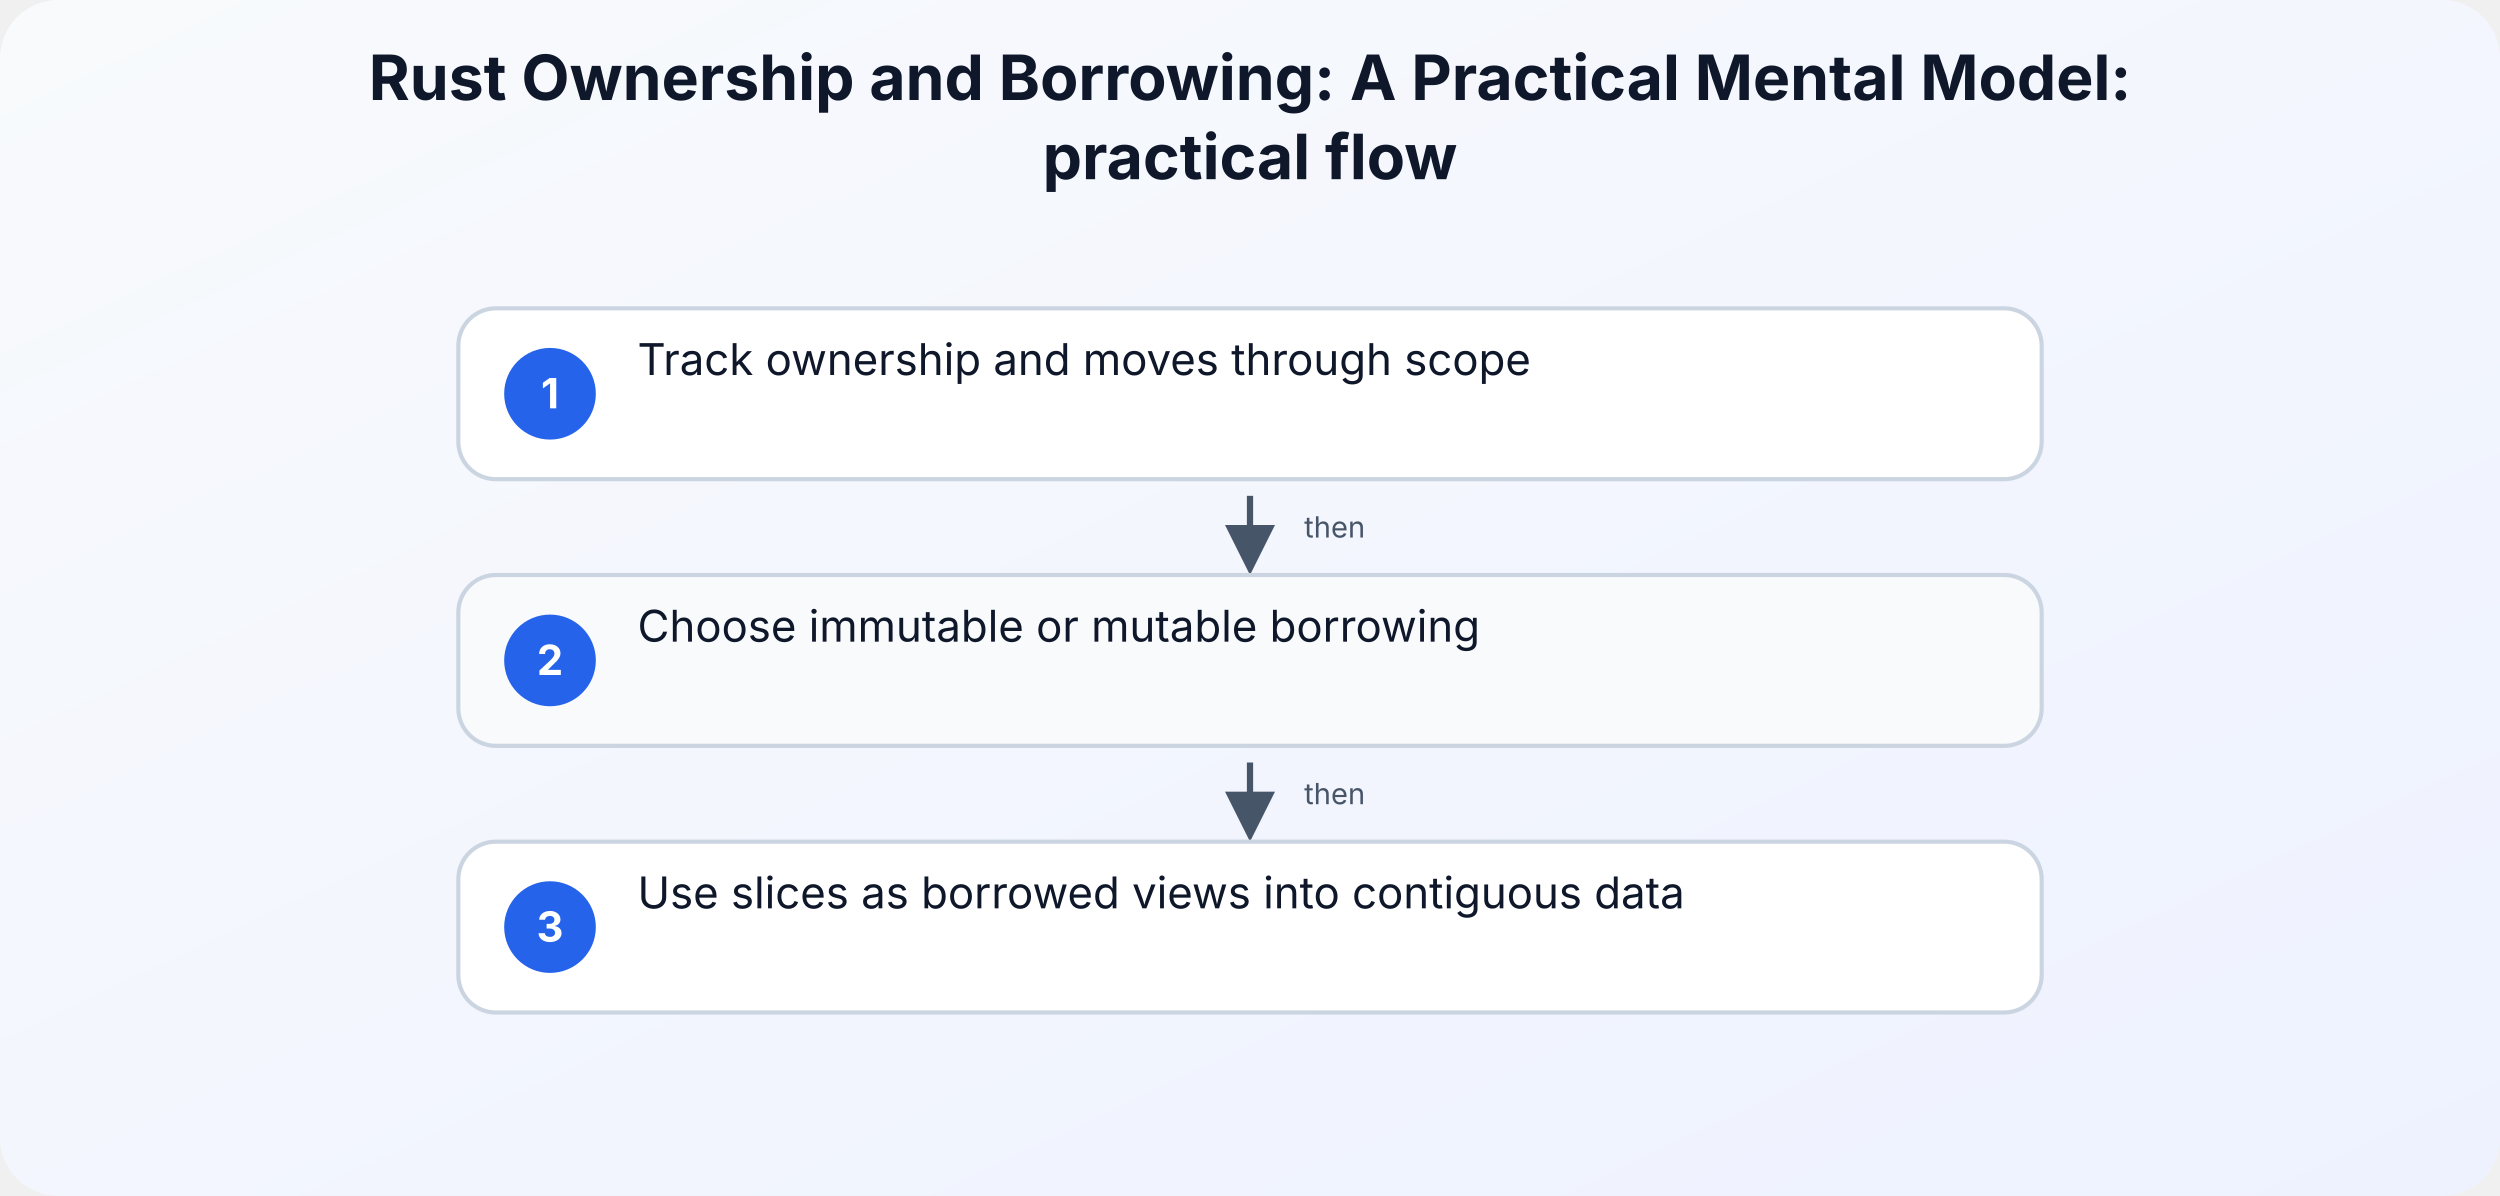
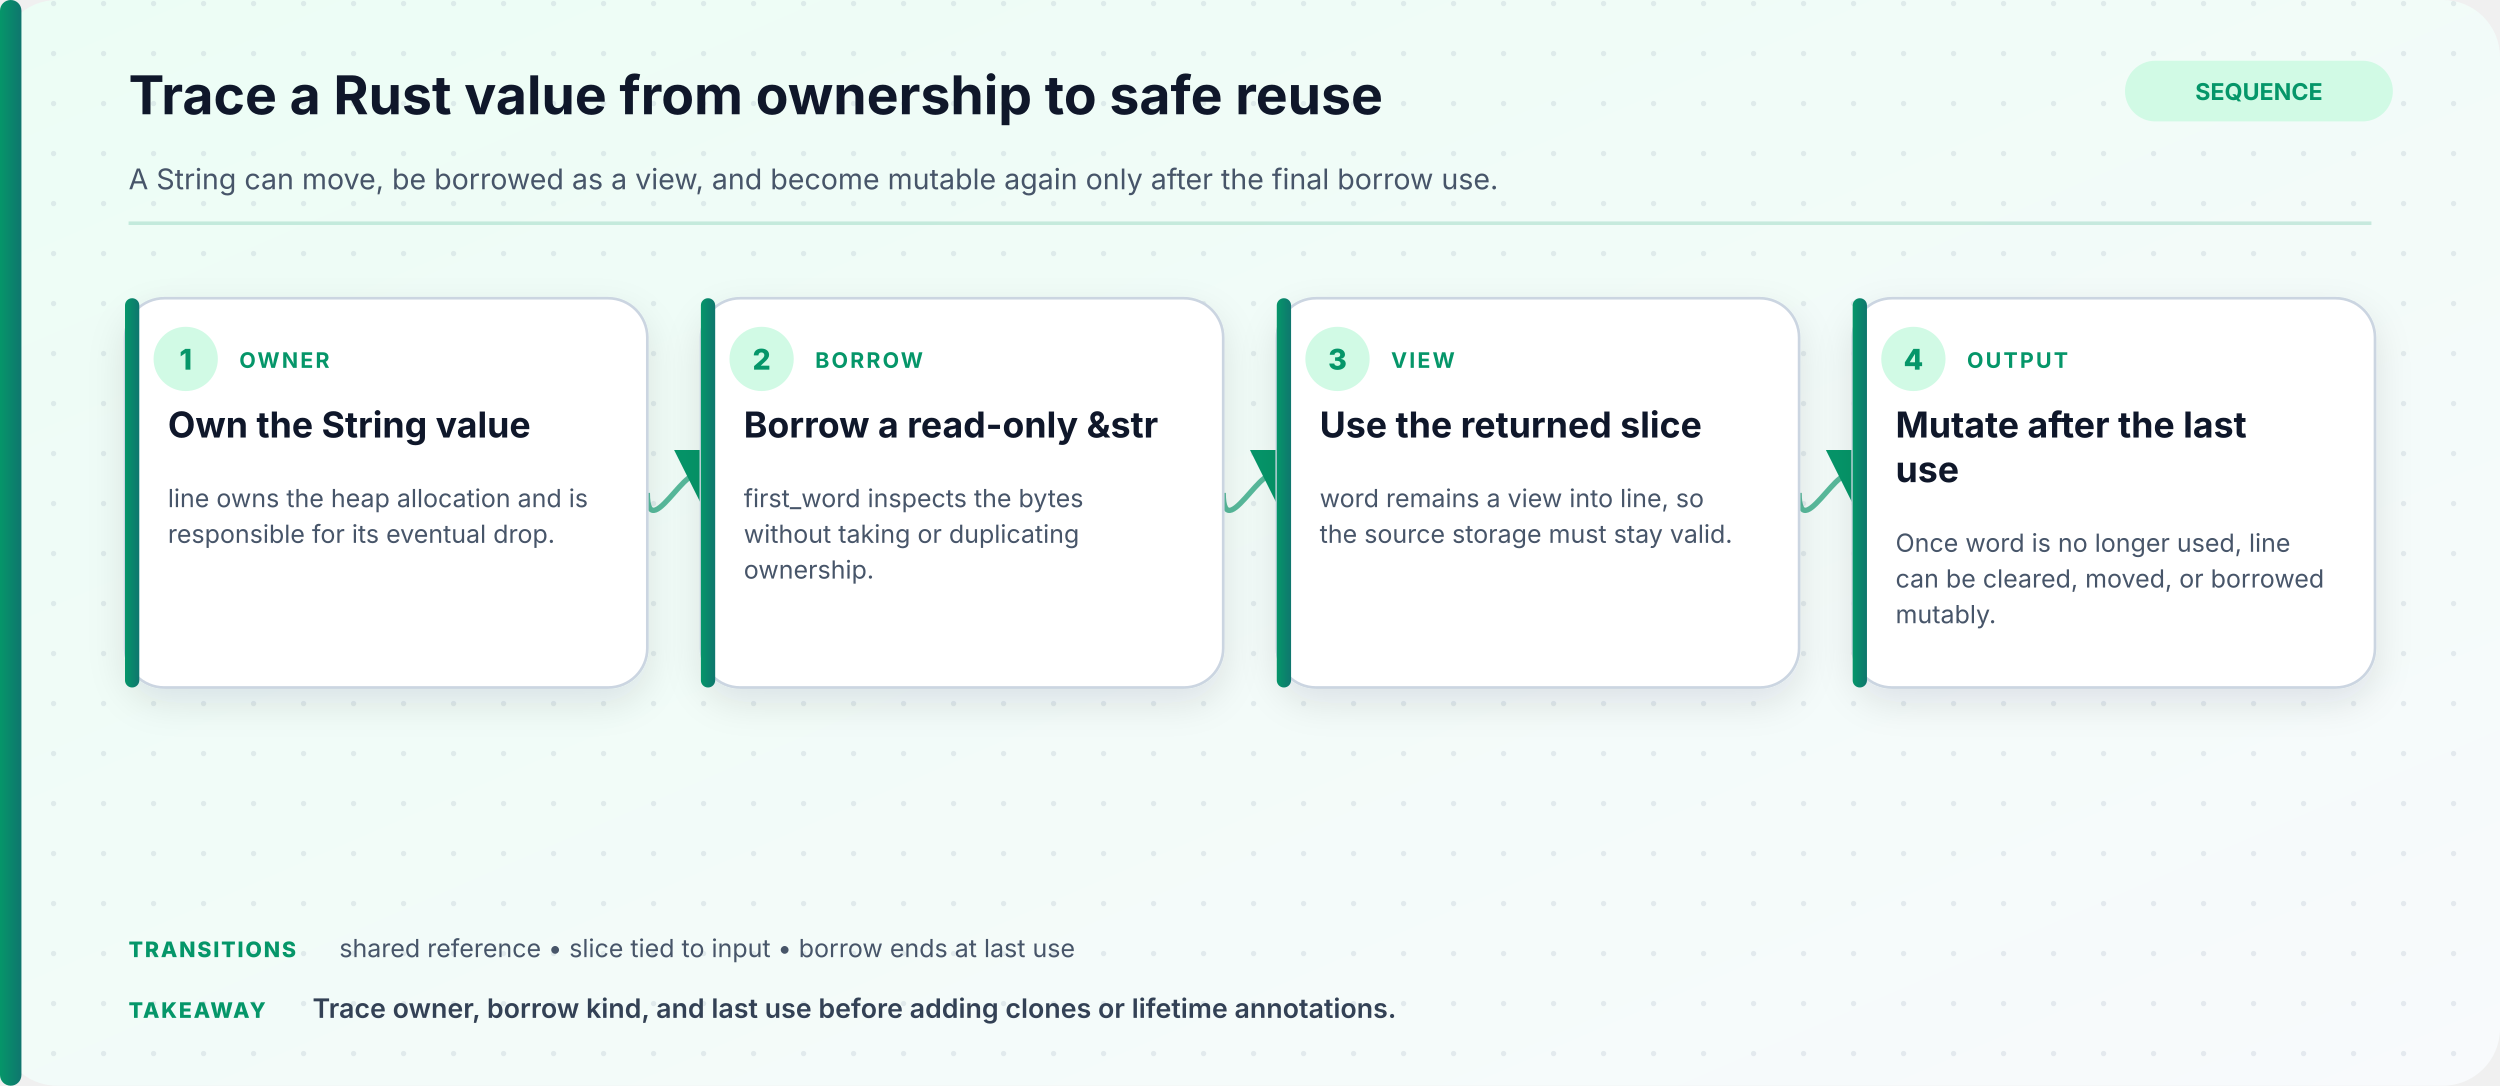
- <svg xmlns="http://www.w3.org/2000/svg" width="1200" height="574" viewBox="0 0 1200 574" role="img" aria-labelledby="title desc" data-text-collision-check="strict">
+ <svg xmlns="http://www.w3.org/2000/svg" width="1400" height="608" viewBox="0 0 1400 608" role="img" aria-labelledby="title desc" data-text-collision-check="strict">
  <defs>
    <linearGradient id="bg" x1="0" x2="1" y1="0" y2="1">
-       <stop offset="0" stop-color="#f8fafc" />
-       <stop offset="1" stop-color="#eef2ff" />
+       <stop offset="0" stop-color="#ecfdf5" />
+       <stop offset="1" stop-color="#f8fafc" />
    </linearGradient>
-     <marker id="arrow" markerWidth="12" markerHeight="12" refX="6" refY="6" orient="auto">
-       <path d="M2,2 L10,6 L2,10 z" fill="#475569" />
+     <linearGradient id="accent" x1="0" x2="1">
+       <stop offset="0" stop-color="#059669" />
+       <stop offset="1" stop-color="#0f766e" />
+     </linearGradient>
+     <filter id="shadow" x="-20%" y="-20%" width="140%" height="150%">
+       <feDropShadow dx="0" dy="8" stdDeviation="10" flood-color="#0f172a" flood-opacity="0.10" />
+     </filter>
+     <pattern id="dots" width="28" height="28" patternUnits="userSpaceOnUse">
+       <circle cx="2" cy="2" r="1.5" fill="#94a3b8" opacity="0.20" />
+     </pattern>
+     <marker id="arrow" markerWidth="12" markerHeight="12" refX="9" refY="6" orient="auto">
+       <path d="M1,1 L11,6 L1,11 z" fill="#059669" />
    </marker>
  </defs>
-   <rect width="1200" height="100%" rx="28" fill="url(#bg)" />
-   <text x="600.0" y="48" text-anchor="middle" font-family="Inter, Arial, sans-serif" font-size="30" font-weight="700" fill="#0f172a">Rust Ownership and Borrowing: A Practical Mental Model:</text>
-   <text x="600.0" y="86" text-anchor="middle" font-family="Inter, Arial, sans-serif" font-size="30" font-weight="700" fill="#0f172a">practical flow</text>
-   <rect x="220" y="148" width="760" height="82" rx="18" fill="#ffffff" stroke="#cbd5e1" stroke-width="2" />
-   <circle cx="264" cy="189.0" r="22" fill="#2563eb" />
-   <text x="264" y="196.0" text-anchor="middle" font-family="Inter, Arial, sans-serif" font-size="20" font-weight="700" fill="#ffffff">1</text>
-   <text x="306" y="180" font-family="Inter, Arial, sans-serif" font-size="21" fill="#0f172a">Track ownership and moves through scope</text>
-   <line x1="600" y1="238" x2="600" y2="264" stroke="#475569" stroke-width="3" marker-end="url(#arrow)" />
-   <rect x="220" y="276" width="760" height="82" rx="18" fill="#f8fafc" stroke="#cbd5e1" stroke-width="2" />
-   <circle cx="264" cy="317.0" r="22" fill="#2563eb" />
-   <text x="264" y="324.0" text-anchor="middle" font-family="Inter, Arial, sans-serif" font-size="20" font-weight="700" fill="#ffffff">2</text>
-   <text x="306" y="308" font-family="Inter, Arial, sans-serif" font-size="21" fill="#0f172a">Choose immutable or mutable borrowing</text>
-   <line x1="600" y1="366" x2="600" y2="392" stroke="#475569" stroke-width="3" marker-end="url(#arrow)" />
-   <rect x="220" y="404" width="760" height="82" rx="18" fill="#ffffff" stroke="#cbd5e1" stroke-width="2" />
-   <circle cx="264" cy="445.0" r="22" fill="#2563eb" />
-   <text x="264" y="452.0" text-anchor="middle" font-family="Inter, Arial, sans-serif" font-size="20" font-weight="700" fill="#ffffff">3</text>
-   <text x="306" y="436" font-family="Inter, Arial, sans-serif" font-size="21" fill="#0f172a">Use slices as borrowed views into contiguous data</text>
-   <text x="626.0" y="258.0" font-family="Inter, Arial, sans-serif" font-size="14" fill="#475569">then</text>
-   <text x="626.0" y="386.0" font-family="Inter, Arial, sans-serif" font-size="14" fill="#475569">then</text>
+   <rect width="1400" height="608" rx="32" fill="url(#bg)" />
+   <rect width="1400" height="608" rx="32" fill="url(#dots)" />
+   <rect x="0" y="0" width="12" height="100%" rx="6" fill="url(#accent)" />
+   <rect x="1190" y="34" width="150" height="34" rx="17" fill="#d1fae5" />
+   <text x="1265" y="56" text-anchor="middle" font-family="Inter, Arial, sans-serif" font-size="13" font-weight="700" fill="#059669">SEQUENCE</text>
+   <text x="72" y="64" text-anchor="start" font-family="Inter, Arial, sans-serif" font-size="30" font-weight="750" fill="#0f172a">Trace a Rust value from ownership to safe reuse</text>
+   <text x="72" y="106" text-anchor="start" font-family="Inter, Arial, sans-serif" font-size="16" font-weight="400" fill="#475569">A String can move, be borrowed as a view, and become mutable again only after the final borrow use.</text>
+   <line x1="72" y1="125" x2="1328" y2="125" stroke="#059669" stroke-opacity="0.18" stroke-width="2" />
+   <path d="M 362.5 276.0 C 362.5 310.0, 392.5 242.0, 392.5 276.0" fill="none" stroke="#059669" stroke-width="3" stroke-opacity="0.65" marker-end="url(#arrow)" />
+   <path d="M 685.0 276.0 C 685.0 310.0, 715.0 242.0, 715.0 276.0" fill="none" stroke="#059669" stroke-width="3" stroke-opacity="0.65" marker-end="url(#arrow)" />
+   <path d="M 1007.5 276.0 C 1007.5 310.0, 1037.5 242.0, 1037.5 276.0" fill="none" stroke="#059669" stroke-width="3" stroke-opacity="0.65" marker-end="url(#arrow)" />
+   <rect x="70.0" y="167" width="292.5" height="218" rx="22" fill="#ffffff" stroke="#cbd5e1" stroke-width="1.5" filter="url(#shadow)" />
+   <rect x="70.0" y="167" width="8" height="218" rx="4" fill="url(#accent)" />
+   <circle cx="104.0" cy="201" r="18" fill="#d1fae5" />
+   <text x="104.0" y="207" text-anchor="middle" font-family="Inter, Arial, sans-serif" font-size="16" font-weight="800" fill="#059669">1</text>
+   <text x="134.0" y="206" font-family="Inter, Arial, sans-serif" font-size="12" font-weight="750" letter-spacing="1.2" fill="#059669">OWNER</text>
+   <text x="94.0" y="245" text-anchor="start" font-family="Inter, Arial, sans-serif" font-size="20" font-weight="700" fill="#0f172a">Own the String value</text>
+   <text x="94.0" y="284" text-anchor="start" font-family="Inter, Arial, sans-serif" font-size="14" font-weight="400" fill="#475569">line owns the heap allocation and is</text>
+   <text x="94.0" y="304" text-anchor="start" font-family="Inter, Arial, sans-serif" font-size="14" font-weight="400" fill="#475569">responsible for its eventual drop.</text>
+   <rect x="392.5" y="167" width="292.5" height="218" rx="22" fill="#ffffff" stroke="#cbd5e1" stroke-width="1.5" filter="url(#shadow)" />
+   <rect x="392.5" y="167" width="8" height="218" rx="4" fill="url(#accent)" />
+   <circle cx="426.5" cy="201" r="18" fill="#d1fae5" />
+   <text x="426.5" y="207" text-anchor="middle" font-family="Inter, Arial, sans-serif" font-size="16" font-weight="800" fill="#059669">2</text>
+   <text x="456.5" y="206" font-family="Inter, Arial, sans-serif" font-size="12" font-weight="750" letter-spacing="1.2" fill="#059669">BORROW</text>
+   <text x="416.5" y="245" text-anchor="start" font-family="Inter, Arial, sans-serif" font-size="20" font-weight="700" fill="#0f172a">Borrow a read-only &amp;str</text>
+   <text x="416.5" y="284" text-anchor="start" font-family="Inter, Arial, sans-serif" font-size="14" font-weight="400" fill="#475569">first_word inspects the bytes</text>
+   <text x="416.5" y="304" text-anchor="start" font-family="Inter, Arial, sans-serif" font-size="14" font-weight="400" fill="#475569">without taking or duplicating</text>
+   <text x="416.5" y="324" text-anchor="start" font-family="Inter, Arial, sans-serif" font-size="14" font-weight="400" fill="#475569">ownership.</text>
+   <rect x="715.0" y="167" width="292.5" height="218" rx="22" fill="#ffffff" stroke="#cbd5e1" stroke-width="1.5" filter="url(#shadow)" />
+   <rect x="715.0" y="167" width="8" height="218" rx="4" fill="url(#accent)" />
+   <circle cx="749.0" cy="201" r="18" fill="#d1fae5" />
+   <text x="749.0" y="207" text-anchor="middle" font-family="Inter, Arial, sans-serif" font-size="16" font-weight="800" fill="#059669">3</text>
+   <text x="779.0" y="206" font-family="Inter, Arial, sans-serif" font-size="12" font-weight="750" letter-spacing="1.2" fill="#059669">VIEW</text>
+   <text x="739.0" y="245" text-anchor="start" font-family="Inter, Arial, sans-serif" font-size="20" font-weight="700" fill="#0f172a">Use the returned slice</text>
+   <text x="739.0" y="284" text-anchor="start" font-family="Inter, Arial, sans-serif" font-size="14" font-weight="400" fill="#475569">word remains a view into line, so</text>
+   <text x="739.0" y="304" text-anchor="start" font-family="Inter, Arial, sans-serif" font-size="14" font-weight="400" fill="#475569">the source storage must stay valid.</text>
+   <rect x="1037.5" y="167" width="292.5" height="218" rx="22" fill="#ffffff" stroke="#cbd5e1" stroke-width="1.5" filter="url(#shadow)" />
+   <rect x="1037.5" y="167" width="8" height="218" rx="4" fill="url(#accent)" />
+   <circle cx="1071.5" cy="201" r="18" fill="#d1fae5" />
+   <text x="1071.5" y="207" text-anchor="middle" font-family="Inter, Arial, sans-serif" font-size="16" font-weight="800" fill="#059669">4</text>
+   <text x="1101.5" y="206" font-family="Inter, Arial, sans-serif" font-size="12" font-weight="750" letter-spacing="1.2" fill="#059669">OUTPUT</text>
+   <text x="1061.5" y="245" text-anchor="start" font-family="Inter, Arial, sans-serif" font-size="20" font-weight="700" fill="#0f172a">Mutate after the last</text>
+   <text x="1061.5" y="270" text-anchor="start" font-family="Inter, Arial, sans-serif" font-size="20" font-weight="700" fill="#0f172a">use</text>
+   <text x="1061.5" y="309" text-anchor="start" font-family="Inter, Arial, sans-serif" font-size="14" font-weight="400" fill="#475569">Once word is no longer used, line</text>
+   <text x="1061.5" y="329" text-anchor="start" font-family="Inter, Arial, sans-serif" font-size="14" font-weight="400" fill="#475569">can be cleared, moved, or borrowed</text>
+   <text x="1061.5" y="349" text-anchor="start" font-family="Inter, Arial, sans-serif" font-size="14" font-weight="400" fill="#475569">mutably.</text>
+   <text x="72" y="536" font-family="Inter, Arial, sans-serif" font-size="12" font-weight="800" letter-spacing="1" fill="#059669">TRANSITIONS</text>
+   <text x="190" y="536" text-anchor="start" font-family="Inter, Arial, sans-serif" font-size="14" font-weight="400" fill="#475569">shared reference • slice tied to input • borrow ends at last use</text>
+   <text x="72" y="570" font-family="Inter, Arial, sans-serif" font-size="12" font-weight="800" letter-spacing="1" fill="#059669">TAKEAWAY</text>
+   <text x="175" y="570" text-anchor="start" font-family="Inter, Arial, sans-serif" font-size="15" font-weight="600" fill="#334155">Trace owner, borrow kind, and last use before adding clones or lifetime annotations.</text>
</svg>
